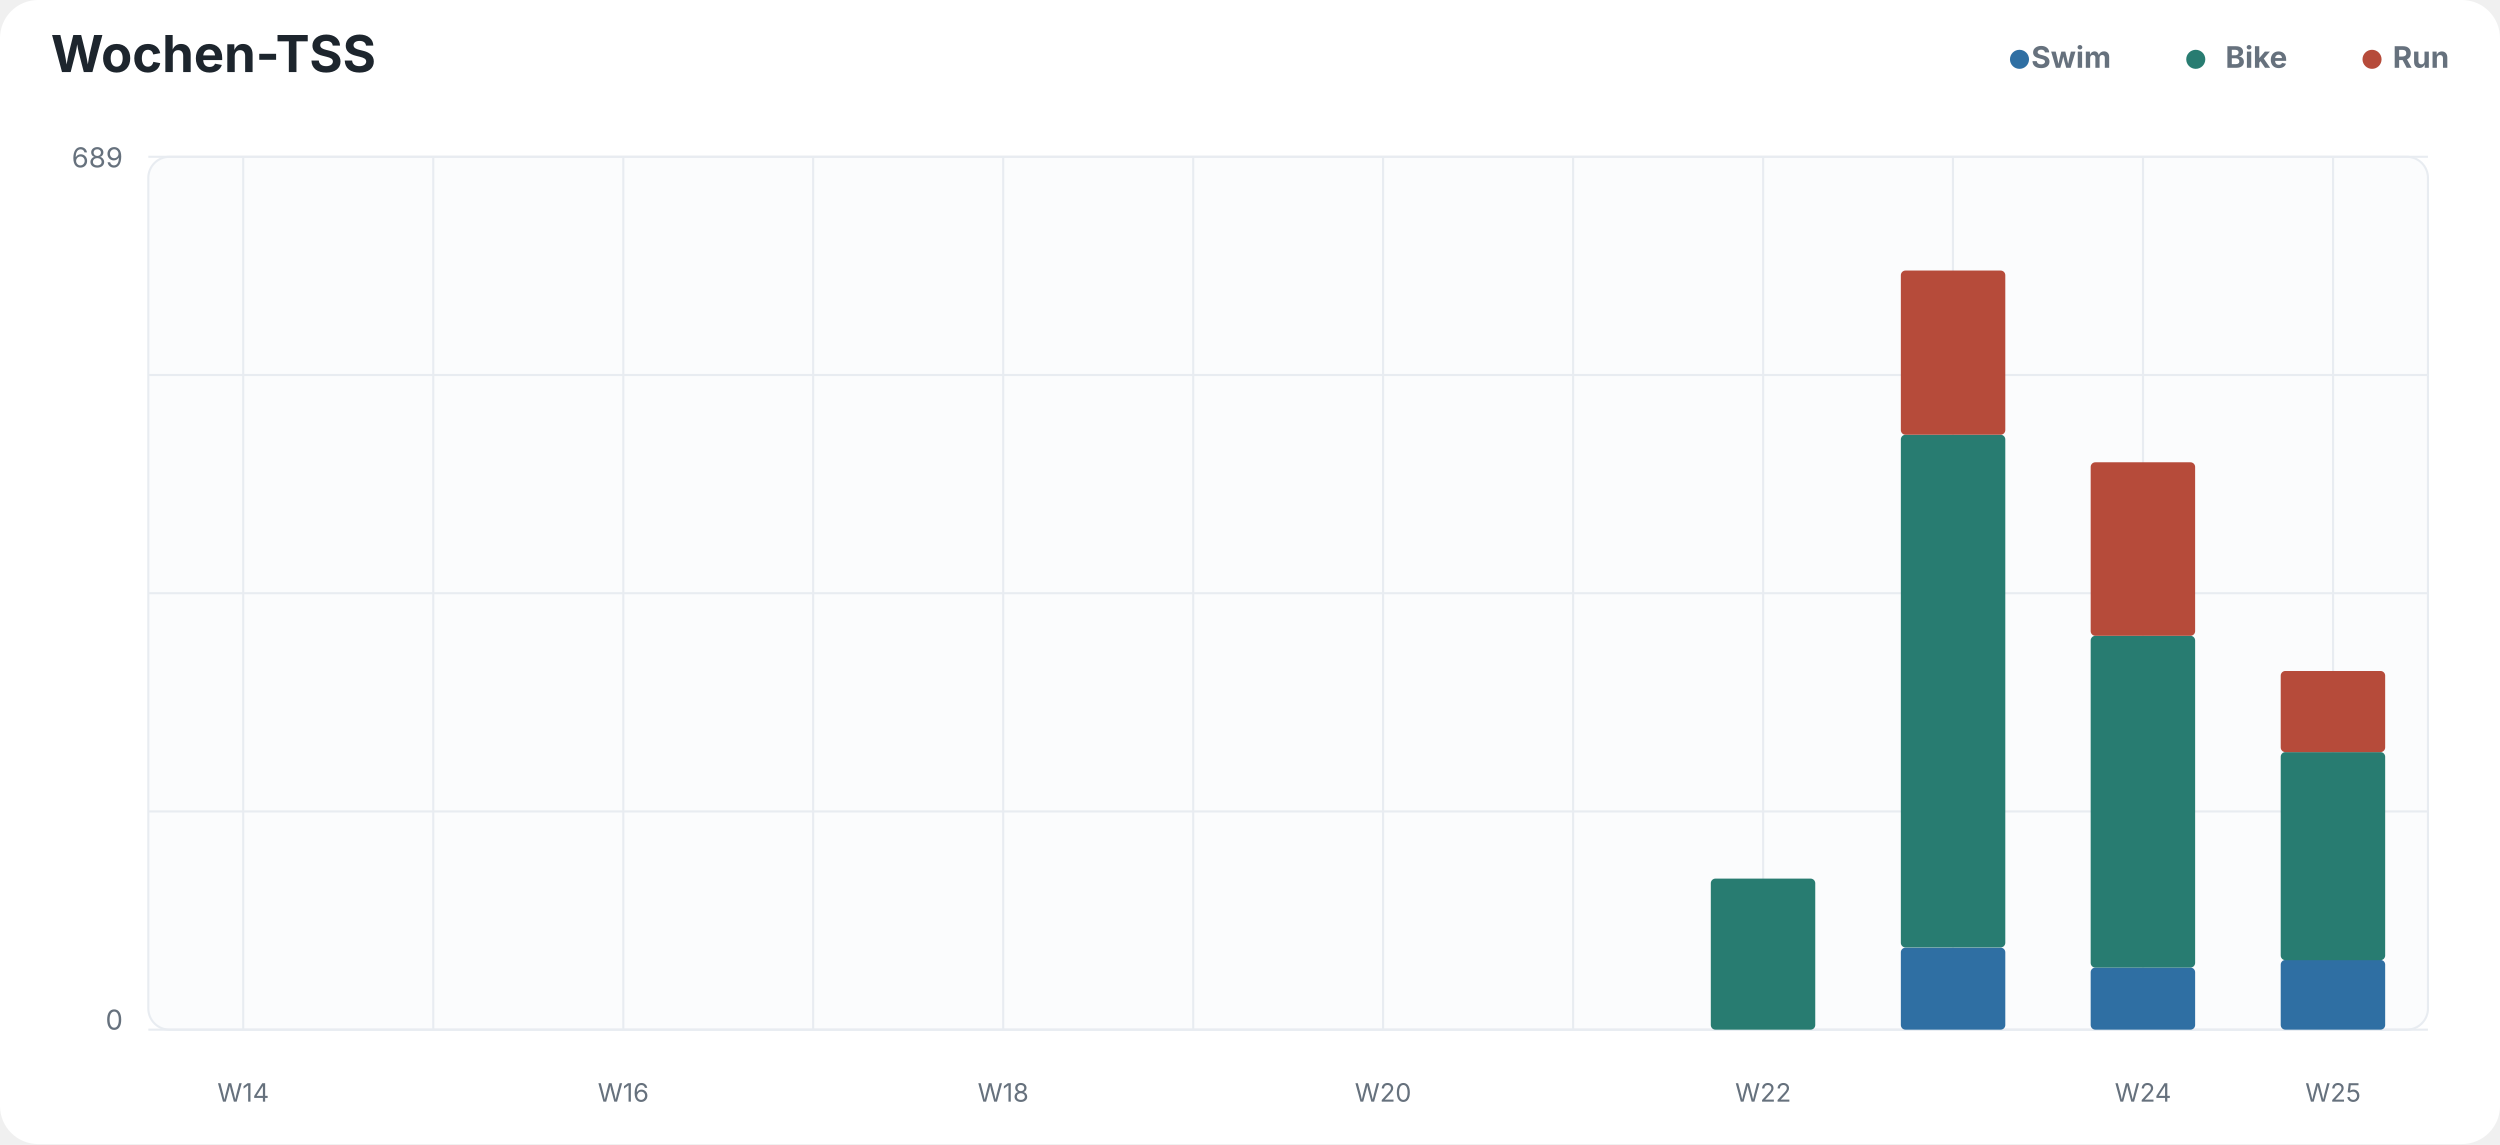
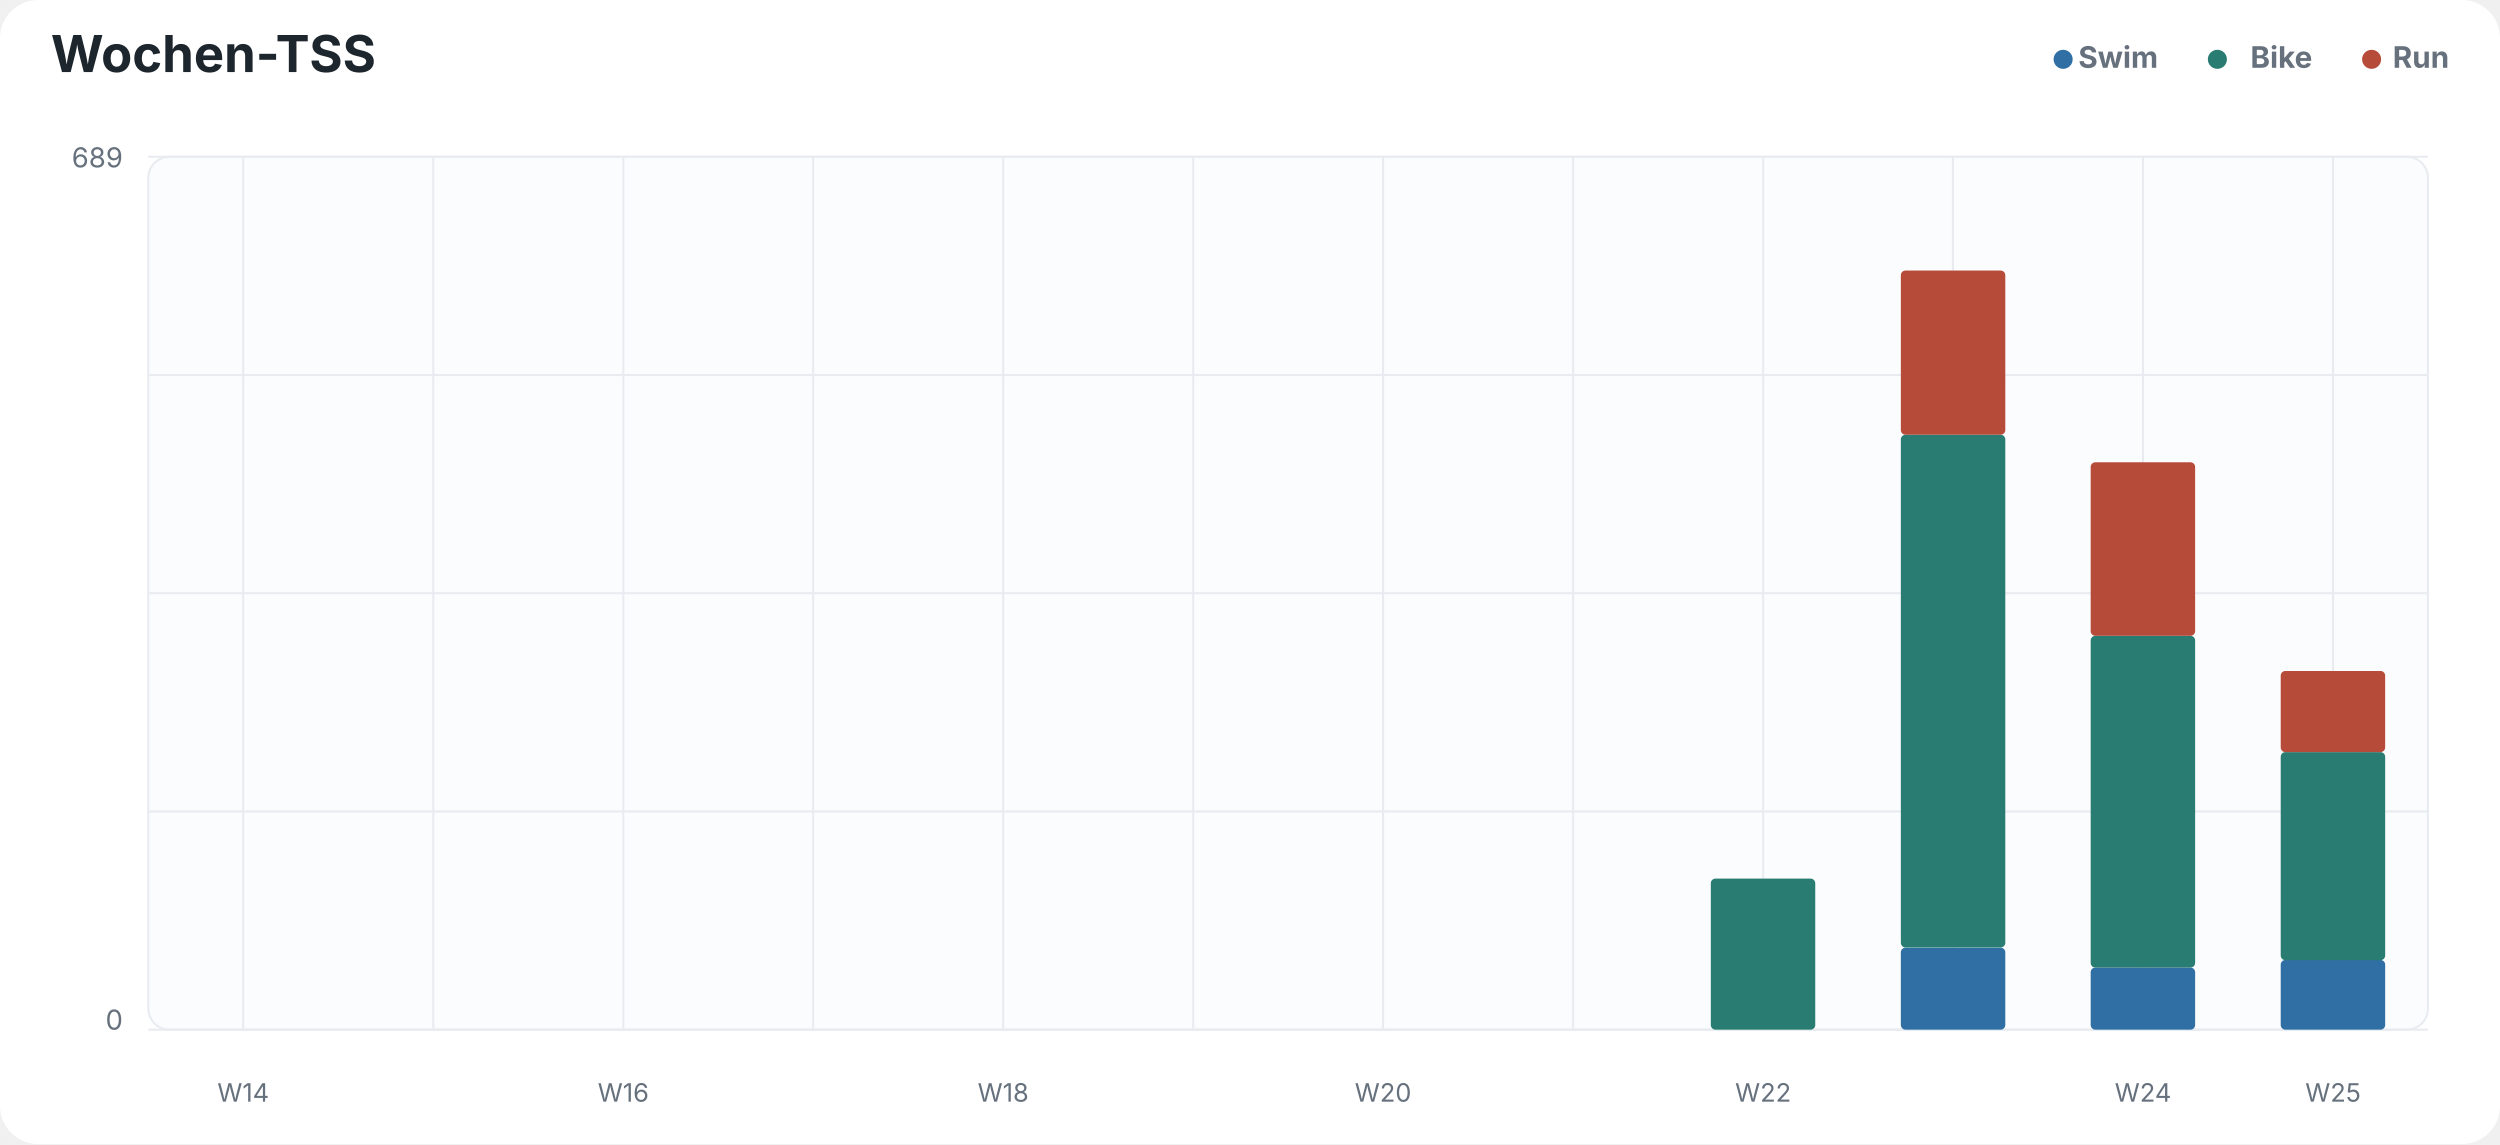
<svg xmlns="http://www.w3.org/2000/svg" viewBox="0 0 1180 540" role="img" aria-label="Wochen-TSS">
  <rect x="0" y="0" width="1180" height="540" rx="18" fill="#ffffff" />
  <rect x="70" y="74" width="1076" height="412" rx="10" fill="#fbfcfd" stroke="#e8ecf1" />
  <text x="24" y="34" fill="#1d252d" font-size="24" font-weight="700" font-family="Inter, system-ui, sans-serif">Wochen-TSS</text>
  <line x1="70" y1="74.0" x2="1146" y2="74.0" stroke="#e8ecf1" stroke-width="1" />
  <line x1="70" y1="177.0" x2="1146" y2="177.0" stroke="#e8ecf1" stroke-width="1" />
  <line x1="70" y1="280.0" x2="1146" y2="280.0" stroke="#e8ecf1" stroke-width="1" />
  <line x1="70" y1="383.0" x2="1146" y2="383.0" stroke="#e8ecf1" stroke-width="1" />
  <line x1="70" y1="486.0" x2="1146" y2="486.0" stroke="#e8ecf1" stroke-width="1" />
  <text x="58" y="79" text-anchor="end" fill="#66717d" font-size="13" font-family="Inter, system-ui, sans-serif">689</text>
  <text x="58" y="486" text-anchor="end" fill="#66717d" font-size="13" font-family="Inter, system-ui, sans-serif">0</text>
  <line x1="114.8" y1="74" x2="114.8" y2="486" stroke="#e8ecf1" stroke-width="1" />
  <text x="114.8" y="520.0" text-anchor="middle" fill="#66717d" font-size="12" font-family="Inter, system-ui, sans-serif">W14</text>
  <line x1="204.5" y1="74" x2="204.5" y2="486" stroke="#e8ecf1" stroke-width="1" />
  <line x1="294.2" y1="74" x2="294.2" y2="486" stroke="#e8ecf1" stroke-width="1" />
  <text x="294.2" y="520.0" text-anchor="middle" fill="#66717d" font-size="12" font-family="Inter, system-ui, sans-serif">W16</text>
  <line x1="383.8" y1="74" x2="383.8" y2="486" stroke="#e8ecf1" stroke-width="1" />
  <line x1="473.5" y1="74" x2="473.5" y2="486" stroke="#e8ecf1" stroke-width="1" />
  <text x="473.5" y="520.0" text-anchor="middle" fill="#66717d" font-size="12" font-family="Inter, system-ui, sans-serif">W18</text>
  <line x1="563.2" y1="74" x2="563.2" y2="486" stroke="#e8ecf1" stroke-width="1" />
  <line x1="652.8" y1="74" x2="652.8" y2="486" stroke="#e8ecf1" stroke-width="1" />
  <text x="652.8" y="520.0" text-anchor="middle" fill="#66717d" font-size="12" font-family="Inter, system-ui, sans-serif">W20</text>
  <line x1="742.5" y1="74" x2="742.5" y2="486" stroke="#e8ecf1" stroke-width="1" />
  <line x1="832.2" y1="74" x2="832.2" y2="486" stroke="#e8ecf1" stroke-width="1" />
  <text x="832.2" y="520.0" text-anchor="middle" fill="#66717d" font-size="12" font-family="Inter, system-ui, sans-serif">W22</text>
  <line x1="921.8" y1="74" x2="921.8" y2="486" stroke="#e8ecf1" stroke-width="1" />
  <line x1="1011.5" y1="74" x2="1011.5" y2="486" stroke="#e8ecf1" stroke-width="1" />
  <text x="1011.5" y="520.0" text-anchor="middle" fill="#66717d" font-size="12" font-family="Inter, system-ui, sans-serif">W24</text>
  <line x1="1101.2" y1="74" x2="1101.2" y2="486" stroke="#e8ecf1" stroke-width="1" />
  <text x="1101.2" y="520.0" text-anchor="middle" fill="#66717d" font-size="12" font-family="Inter, system-ui, sans-serif">W25</text>
  <rect x="807.5" y="414.7" width="49.3" height="71.3" rx="2.2" fill="#287c71" />
  <rect x="897.2" y="447.3" width="49.3" height="38.7" rx="2.2" fill="#2f6fa3" />
  <rect x="897.2" y="205.2" width="49.3" height="242.0" rx="2.2" fill="#287c71" />
  <rect x="897.2" y="127.7" width="49.3" height="77.5" rx="2.2" fill="#b64b3a" />
  <rect x="986.8" y="456.7" width="49.3" height="29.3" rx="2.2" fill="#2f6fa3" />
  <rect x="986.8" y="300.1" width="49.3" height="156.6" rx="2.2" fill="#287c71" />
  <rect x="986.8" y="218.2" width="49.3" height="81.9" rx="2.2" fill="#b64b3a" />
  <rect x="1076.5" y="453.1" width="49.3" height="32.9" rx="2.2" fill="#2f6fa3" />
  <rect x="1076.5" y="355.0" width="49.3" height="98.2" rx="2.2" fill="#287c71" />
  <rect x="1076.5" y="316.7" width="49.3" height="38.3" rx="2.2" fill="#b64b3a" />
  <text x="1156" y="32" text-anchor="end" fill="#66717d" font-size="14" font-weight="650" font-family="Inter, system-ui, sans-serif">Run</text>
-   <circle cx="1119.6" cy="28" r="4.5" fill="#b64b3a" />
-   <text x="1079.6" y="32" text-anchor="end" fill="#66717d" font-size="14" font-weight="650" font-family="Inter, system-ui, sans-serif">Bike</text>
-   <circle cx="1036.4" cy="28" r="4.5" fill="#287c71" />
-   <text x="996.4" y="32" text-anchor="end" fill="#66717d" font-size="14" font-weight="650" font-family="Inter, system-ui, sans-serif">Swim</text>
-   <circle cx="953.2" cy="28" r="4.5" fill="#2f6fa3" />
+   <circle cx="1119.4" cy="28" r="4.5" fill="#b64b3a" />
+   <text x="1091.4" y="32" text-anchor="end" fill="#66717d" font-size="14" font-weight="650" font-family="Inter, system-ui, sans-serif">Bike</text>
+   <circle cx="1046.6" cy="28" r="4.5" fill="#287c71" />
+   <text x="1018.6" y="32" text-anchor="end" fill="#66717d" font-size="14" font-weight="650" font-family="Inter, system-ui, sans-serif">Swim</text>
+   <circle cx="973.8" cy="28" r="4.5" fill="#2f6fa3" />
</svg>
